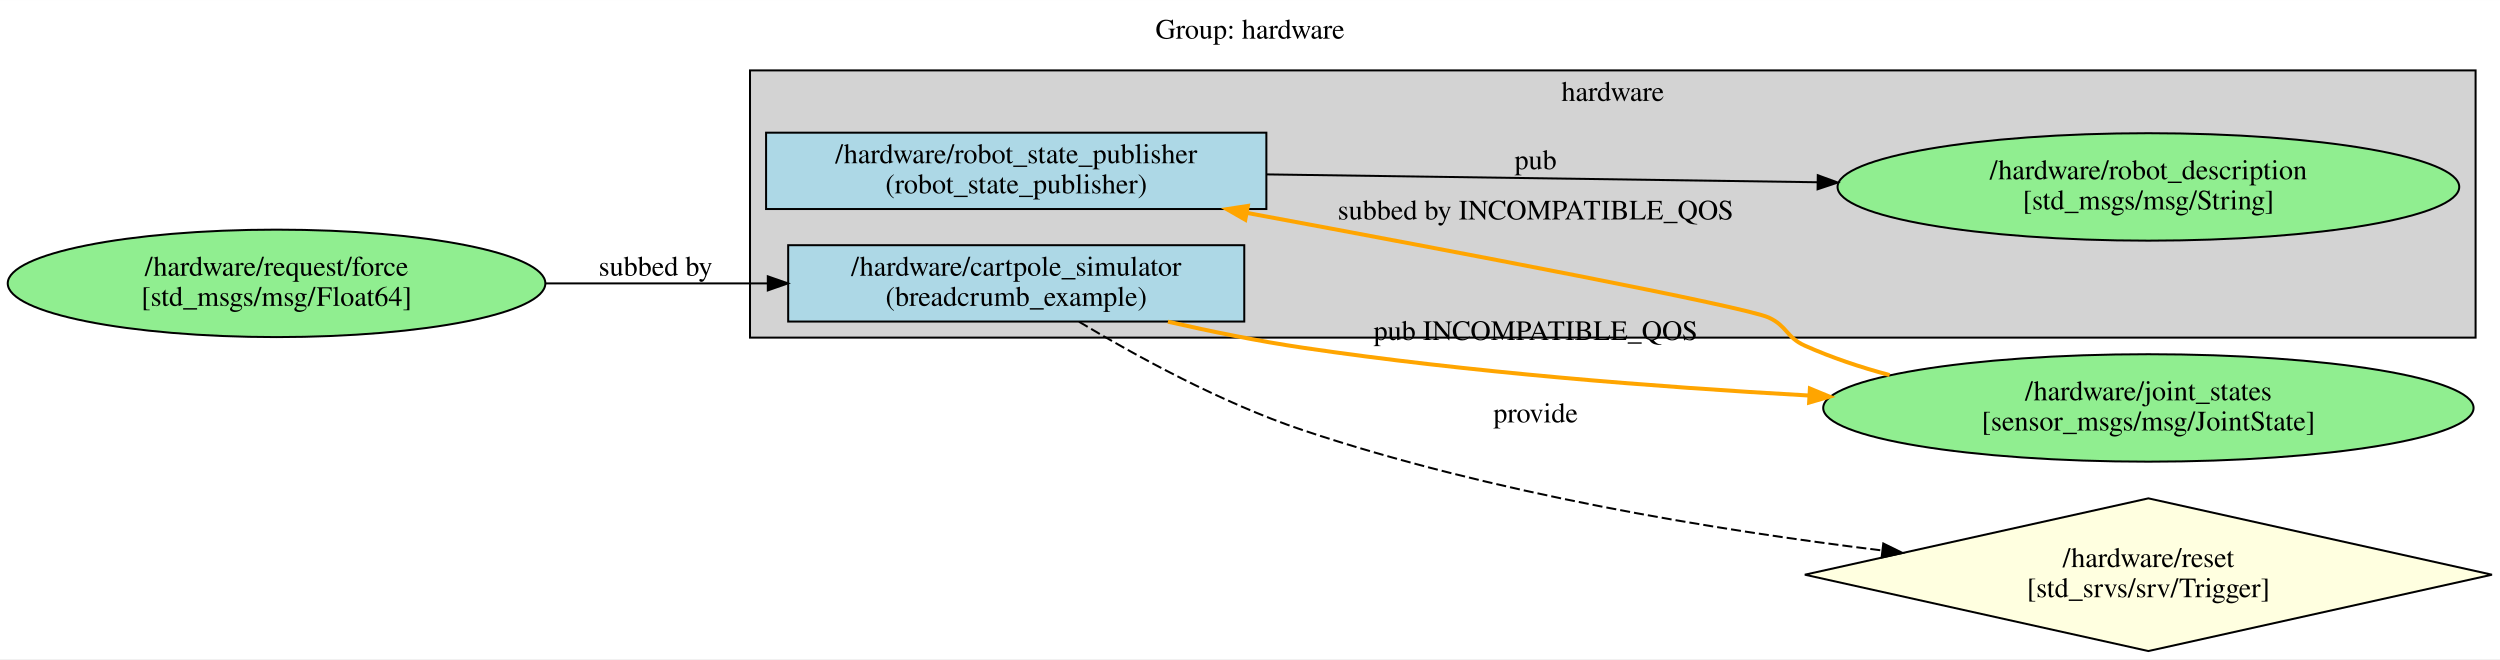
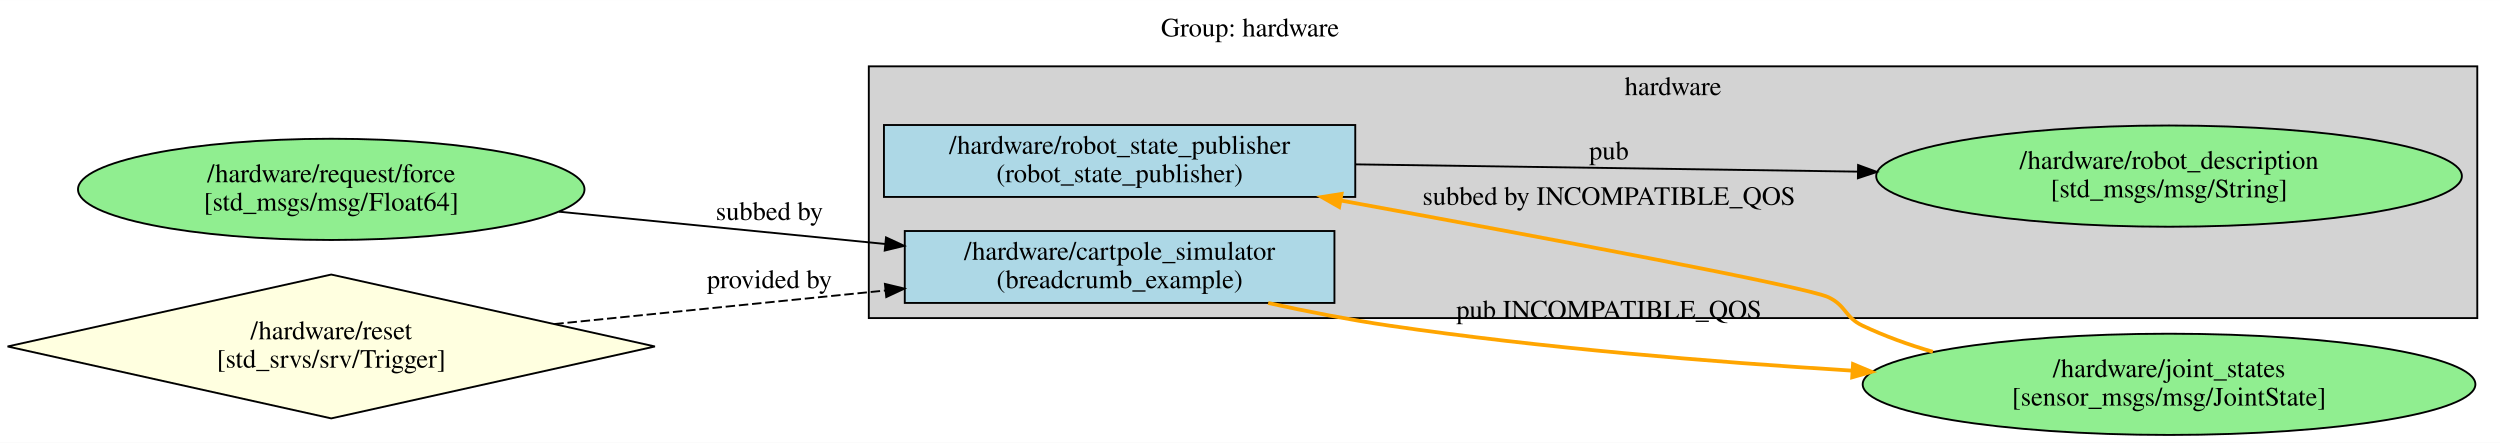
- <svg xmlns="http://www.w3.org/2000/svg" width="1244pt" height="328pt" viewBox="0.00 0.00 1244.29 328.00">
-   <g id="graph0" class="graph" transform="scale(1 1) rotate(0) translate(4 324)">
-     <polygon fill="white" stroke="transparent" points="-4,4 -4,-324 1240.29,-324 1240.29,4 -4,4" />
-     <text text-anchor="middle" x="618.14" y="-304.8" font-family="Times,serif" font-size="14.00">Group: hardware</text>
+ <svg xmlns="http://www.w3.org/2000/svg" width="1321pt" height="234pt" viewBox="0.00 0.00 1320.78 233.87">
+   <g id="graph0" class="graph" transform="scale(1 1) rotate(0) translate(4 229.87)">
+     <polygon fill="white" stroke="transparent" points="-4,4 -4,-229.87 1316.78,-229.87 1316.78,4 -4,4" />
+     <text text-anchor="middle" x="656.39" y="-210.67" font-family="Times,serif" font-size="14.00">Group: hardware</text>
    <g id="clust1" class="cluster">
-       <polygon fill="lightgrey" stroke="black" points="369.29,-156 369.29,-289 1228.14,-289 1228.14,-156 369.29,-156" />
-       <text text-anchor="middle" x="798.71" y="-273.8" font-family="Times,serif" font-size="14.00">hardware</text>
+       <polygon fill="lightgrey" stroke="black" points="455,-61.87 455,-194.87 1304.78,-194.87 1304.78,-61.87 455,-61.87" />
+       <text text-anchor="middle" x="879.89" y="-179.67" font-family="Times,serif" font-size="14.00">hardware</text>
    </g>
    <g id="node1" class="node">
-       <polygon fill="lightblue" stroke="black" points="626.29,-258 377.29,-258 377.29,-220 626.29,-220 626.29,-258" />
-       <text text-anchor="middle" x="501.79" y="-242.8" font-family="Times,serif" font-size="14.00">/hardware/robot_state_publisher</text>
-       <text text-anchor="middle" x="501.79" y="-227.8" font-family="Times,serif" font-size="14.00">(robot_state_publisher)</text>
+       <polygon fill="lightblue" stroke="black" points="712,-163.87 463,-163.87 463,-125.87 712,-125.87 712,-163.87" />
+       <text text-anchor="middle" x="587.5" y="-148.67" font-family="Times,serif" font-size="14.00">/hardware/robot_state_publisher</text>
+       <text text-anchor="middle" x="587.5" y="-133.67" font-family="Times,serif" font-size="14.00">(robot_state_publisher)</text>
    </g>
    <g id="node3" class="node">
-       <ellipse fill="lightgreen" stroke="black" cx="1065.29" cy="-231" rx="154.71" ry="26.74" />
-       <text text-anchor="middle" x="1065.29" y="-234.8" font-family="Times,serif" font-size="14.00">/hardware/robot_description</text>
-       <text text-anchor="middle" x="1065.29" y="-219.8" font-family="Times,serif" font-size="14.00">[std_msgs/msg/String]</text>
+       <ellipse fill="lightgreen" stroke="black" cx="1141.93" cy="-136.87" rx="154.71" ry="26.74" />
+       <text text-anchor="middle" x="1141.93" y="-140.67" font-family="Times,serif" font-size="14.00">/hardware/robot_description</text>
+       <text text-anchor="middle" x="1141.93" y="-125.67" font-family="Times,serif" font-size="14.00">[std_msgs/msg/String]</text>
    </g>
    <g id="edge1" class="edge">
-       <path fill="none" stroke="black" d="M626.36,-237.24C706.96,-236.09 813.07,-234.58 900.65,-233.33" />
-       <polygon fill="black" stroke="black" points="900.74,-236.83 910.69,-233.19 900.64,-229.83 900.74,-236.83" />
-       <text text-anchor="middle" x="760.29" y="-239.8" font-family="Times,serif" font-size="14.00">pub</text>
+       <path fill="none" stroke="black" d="M712.13,-143.08C790.45,-141.95 892.62,-140.47 977.59,-139.24" />
+       <polygon fill="black" stroke="black" points="977.65,-142.74 987.6,-139.09 977.55,-135.74 977.65,-142.74" />
+       <text text-anchor="middle" x="846" y="-145.67" font-family="Times,serif" font-size="14.00">pub</text>
    </g>
    <g id="node2" class="node">
-       <polygon fill="lightblue" stroke="black" points="615.29,-202 388.29,-202 388.29,-164 615.29,-164 615.29,-202" />
-       <text text-anchor="middle" x="501.79" y="-186.8" font-family="Times,serif" font-size="14.00">/hardware/cartpole_simulator</text>
-       <text text-anchor="middle" x="501.79" y="-171.8" font-family="Times,serif" font-size="14.00">(breadcrumb_example)</text>
+       <polygon fill="lightblue" stroke="black" points="701,-107.87 474,-107.87 474,-69.87 701,-69.87 701,-107.87" />
+       <text text-anchor="middle" x="587.5" y="-92.67" font-family="Times,serif" font-size="14.00">/hardware/cartpole_simulator</text>
+       <text text-anchor="middle" x="587.5" y="-77.67" font-family="Times,serif" font-size="14.00">(breadcrumb_example)</text>
    </g>
    <g id="node4" class="node">
-       <ellipse fill="lightgreen" stroke="black" cx="1065.29" cy="-121" rx="161.85" ry="26.74" />
-       <text text-anchor="middle" x="1065.29" y="-124.8" font-family="Times,serif" font-size="14.00">/hardware/joint_states</text>
-       <text text-anchor="middle" x="1065.29" y="-109.8" font-family="Times,serif" font-size="14.00">[sensor_msgs/msg/JointState]</text>
+       <ellipse fill="lightgreen" stroke="black" cx="1141.93" cy="-26.87" rx="161.85" ry="26.74" />
+       <text text-anchor="middle" x="1141.93" y="-30.67" font-family="Times,serif" font-size="14.00">/hardware/joint_states</text>
+       <text text-anchor="middle" x="1141.93" y="-15.67" font-family="Times,serif" font-size="14.00">[sensor_msgs/msg/JointState]</text>
    </g>
    <g id="edge2" class="edge">
-       <path fill="none" stroke="orange" stroke-width="2" d="M577.29,-163.93C598.79,-159.04 622.36,-154.24 644.29,-151 726.82,-138.79 819.23,-131.51 896.32,-127.18" />
-       <polygon fill="orange" stroke="orange" stroke-width="2" points="896.82,-130.66 906.61,-126.62 896.43,-123.67 896.82,-130.66" />
-       <text text-anchor="middle" x="760.29" y="-154.8" font-family="Times,serif" font-size="14.00">pub INCOMPATIBLE_QOS</text>
+       <path fill="none" stroke="orange" stroke-width="2" d="M665.99,-69.84C686.68,-65.32 709.1,-60.93 730,-57.87 810.11,-46.13 899.7,-38.71 974.73,-34.09" />
+       <polygon fill="orange" stroke="orange" stroke-width="2" points="974.97,-37.58 984.74,-33.48 974.55,-30.59 974.97,-37.58" />
+       <text text-anchor="middle" x="846" y="-61.67" font-family="Times,serif" font-size="14.00">pub INCOMPATIBLE_QOS</text>
+     </g>
+     <g id="edge3" class="edge">
+       <path fill="none" stroke="orange" stroke-width="2" d="M1017.17,-44.04C1004.32,-47.77 991.7,-52.33 980,-57.87 970.59,-62.33 971.41,-68.41 962,-72.87 950.17,-78.48 809.58,-104.78 704.36,-123.98" />
+       <polygon fill="orange" stroke="orange" stroke-width="2" points="703.5,-120.58 694.29,-125.82 704.75,-127.47 703.5,-120.58" />
+       <text text-anchor="middle" x="846" y="-121.67" font-family="Times,serif" font-size="14.00">subbed by INCOMPATIBLE_QOS</text>
+     </g>
+     <g id="node5" class="node">
+       <ellipse fill="lightgreen" stroke="black" cx="171" cy="-129.87" rx="133.79" ry="26.74" />
+       <text text-anchor="middle" x="171" y="-133.67" font-family="Times,serif" font-size="14.00">/hardware/request/force</text>
+       <text text-anchor="middle" x="171" y="-118.67" font-family="Times,serif" font-size="14.00">[std_msgs/msg/Float64]</text>
+     </g>
+     <g id="edge4" class="edge">
+       <path fill="none" stroke="black" d="M291.33,-118.07C345.37,-112.72 409.19,-106.41 463.64,-101.02" />
+       <polygon fill="black" stroke="black" points="464.09,-104.5 473.7,-100.03 463.4,-97.53 464.09,-104.5" />
+       <text text-anchor="middle" x="402.5" y="-113.67" font-family="Times,serif" font-size="14.00">subbed by</text>
    </g>
    <g id="node6" class="node">
-       <polygon fill="lightyellow" stroke="black" points="1065.29,-76 894.29,-38 1065.29,0 1236.29,-38 1065.29,-76" />
-       <text text-anchor="middle" x="1065.29" y="-41.8" font-family="Times,serif" font-size="14.00">/hardware/reset</text>
-       <text text-anchor="middle" x="1065.29" y="-26.8" font-family="Times,serif" font-size="14.00">[std_srvs/srv/Trigger]</text>
+       <polygon fill="lightyellow" stroke="black" points="171,-84.87 0,-46.87 171,-8.87 342,-46.87 171,-84.87" />
+       <text text-anchor="middle" x="171" y="-50.67" font-family="Times,serif" font-size="14.00">/hardware/reset</text>
+       <text text-anchor="middle" x="171" y="-35.67" font-family="Times,serif" font-size="14.00">[std_srvs/srv/Trigger]</text>
    </g>
    <g id="edge5" class="edge">
-       <path fill="none" stroke="black" stroke-dasharray="5,2" d="M533.05,-163.9C560.91,-147.19 603.92,-123.51 644.29,-110 738.16,-78.58 848.65,-60.33 932.73,-50.07" />
-       <polygon fill="black" stroke="black" points="933.34,-53.53 942.85,-48.86 932.51,-46.57 933.34,-53.53" />
-       <text text-anchor="middle" x="760.29" y="-113.8" font-family="Times,serif" font-size="14.00">provide</text>
-     </g>
-     <g id="edge3" class="edge">
-       <path fill="none" stroke="orange" stroke-width="2" d="M936.46,-137.37C921.92,-141.25 907.57,-146.06 894.29,-152 885.04,-156.14 885.51,-161.8 876.29,-166 864.29,-171.46 722.08,-198.49 616.68,-218.06" />
-       <polygon fill="orange" stroke="orange" stroke-width="2" points="615.79,-214.67 606.6,-219.94 617.07,-221.55 615.79,-214.67" />
-       <text text-anchor="middle" x="760.29" y="-214.8" font-family="Times,serif" font-size="14.00">subbed by INCOMPATIBLE_QOS</text>
-     </g>
-     <g id="node5" class="node">
-       <ellipse fill="lightgreen" stroke="black" cx="133.64" cy="-183" rx="133.79" ry="26.74" />
-       <text text-anchor="middle" x="133.64" y="-186.8" font-family="Times,serif" font-size="14.00">/hardware/request/force</text>
-       <text text-anchor="middle" x="133.64" y="-171.8" font-family="Times,serif" font-size="14.00">[std_msgs/msg/Float64]</text>
-     </g>
-     <g id="edge4" class="edge">
-       <path fill="none" stroke="black" d="M267.35,-183C303.39,-183 342.26,-183 377.74,-183" />
-       <polygon fill="black" stroke="black" points="378.15,-186.5 388.15,-183 378.15,-179.5 378.15,-186.5" />
-       <text text-anchor="middle" x="322.29" y="-186.8" font-family="Times,serif" font-size="14.00">subbed by</text>
+       <path fill="none" stroke="black" stroke-dasharray="5,2" d="M288.84,-58.71C343.39,-64.24 408.32,-70.82 463.61,-76.42" />
+       <polygon fill="black" stroke="black" points="463.51,-79.93 473.81,-77.45 464.22,-72.96 463.51,-79.93" />
+       <text text-anchor="middle" x="402.5" y="-77.67" font-family="Times,serif" font-size="14.00">provided by</text>
    </g>
  </g>
</svg>
